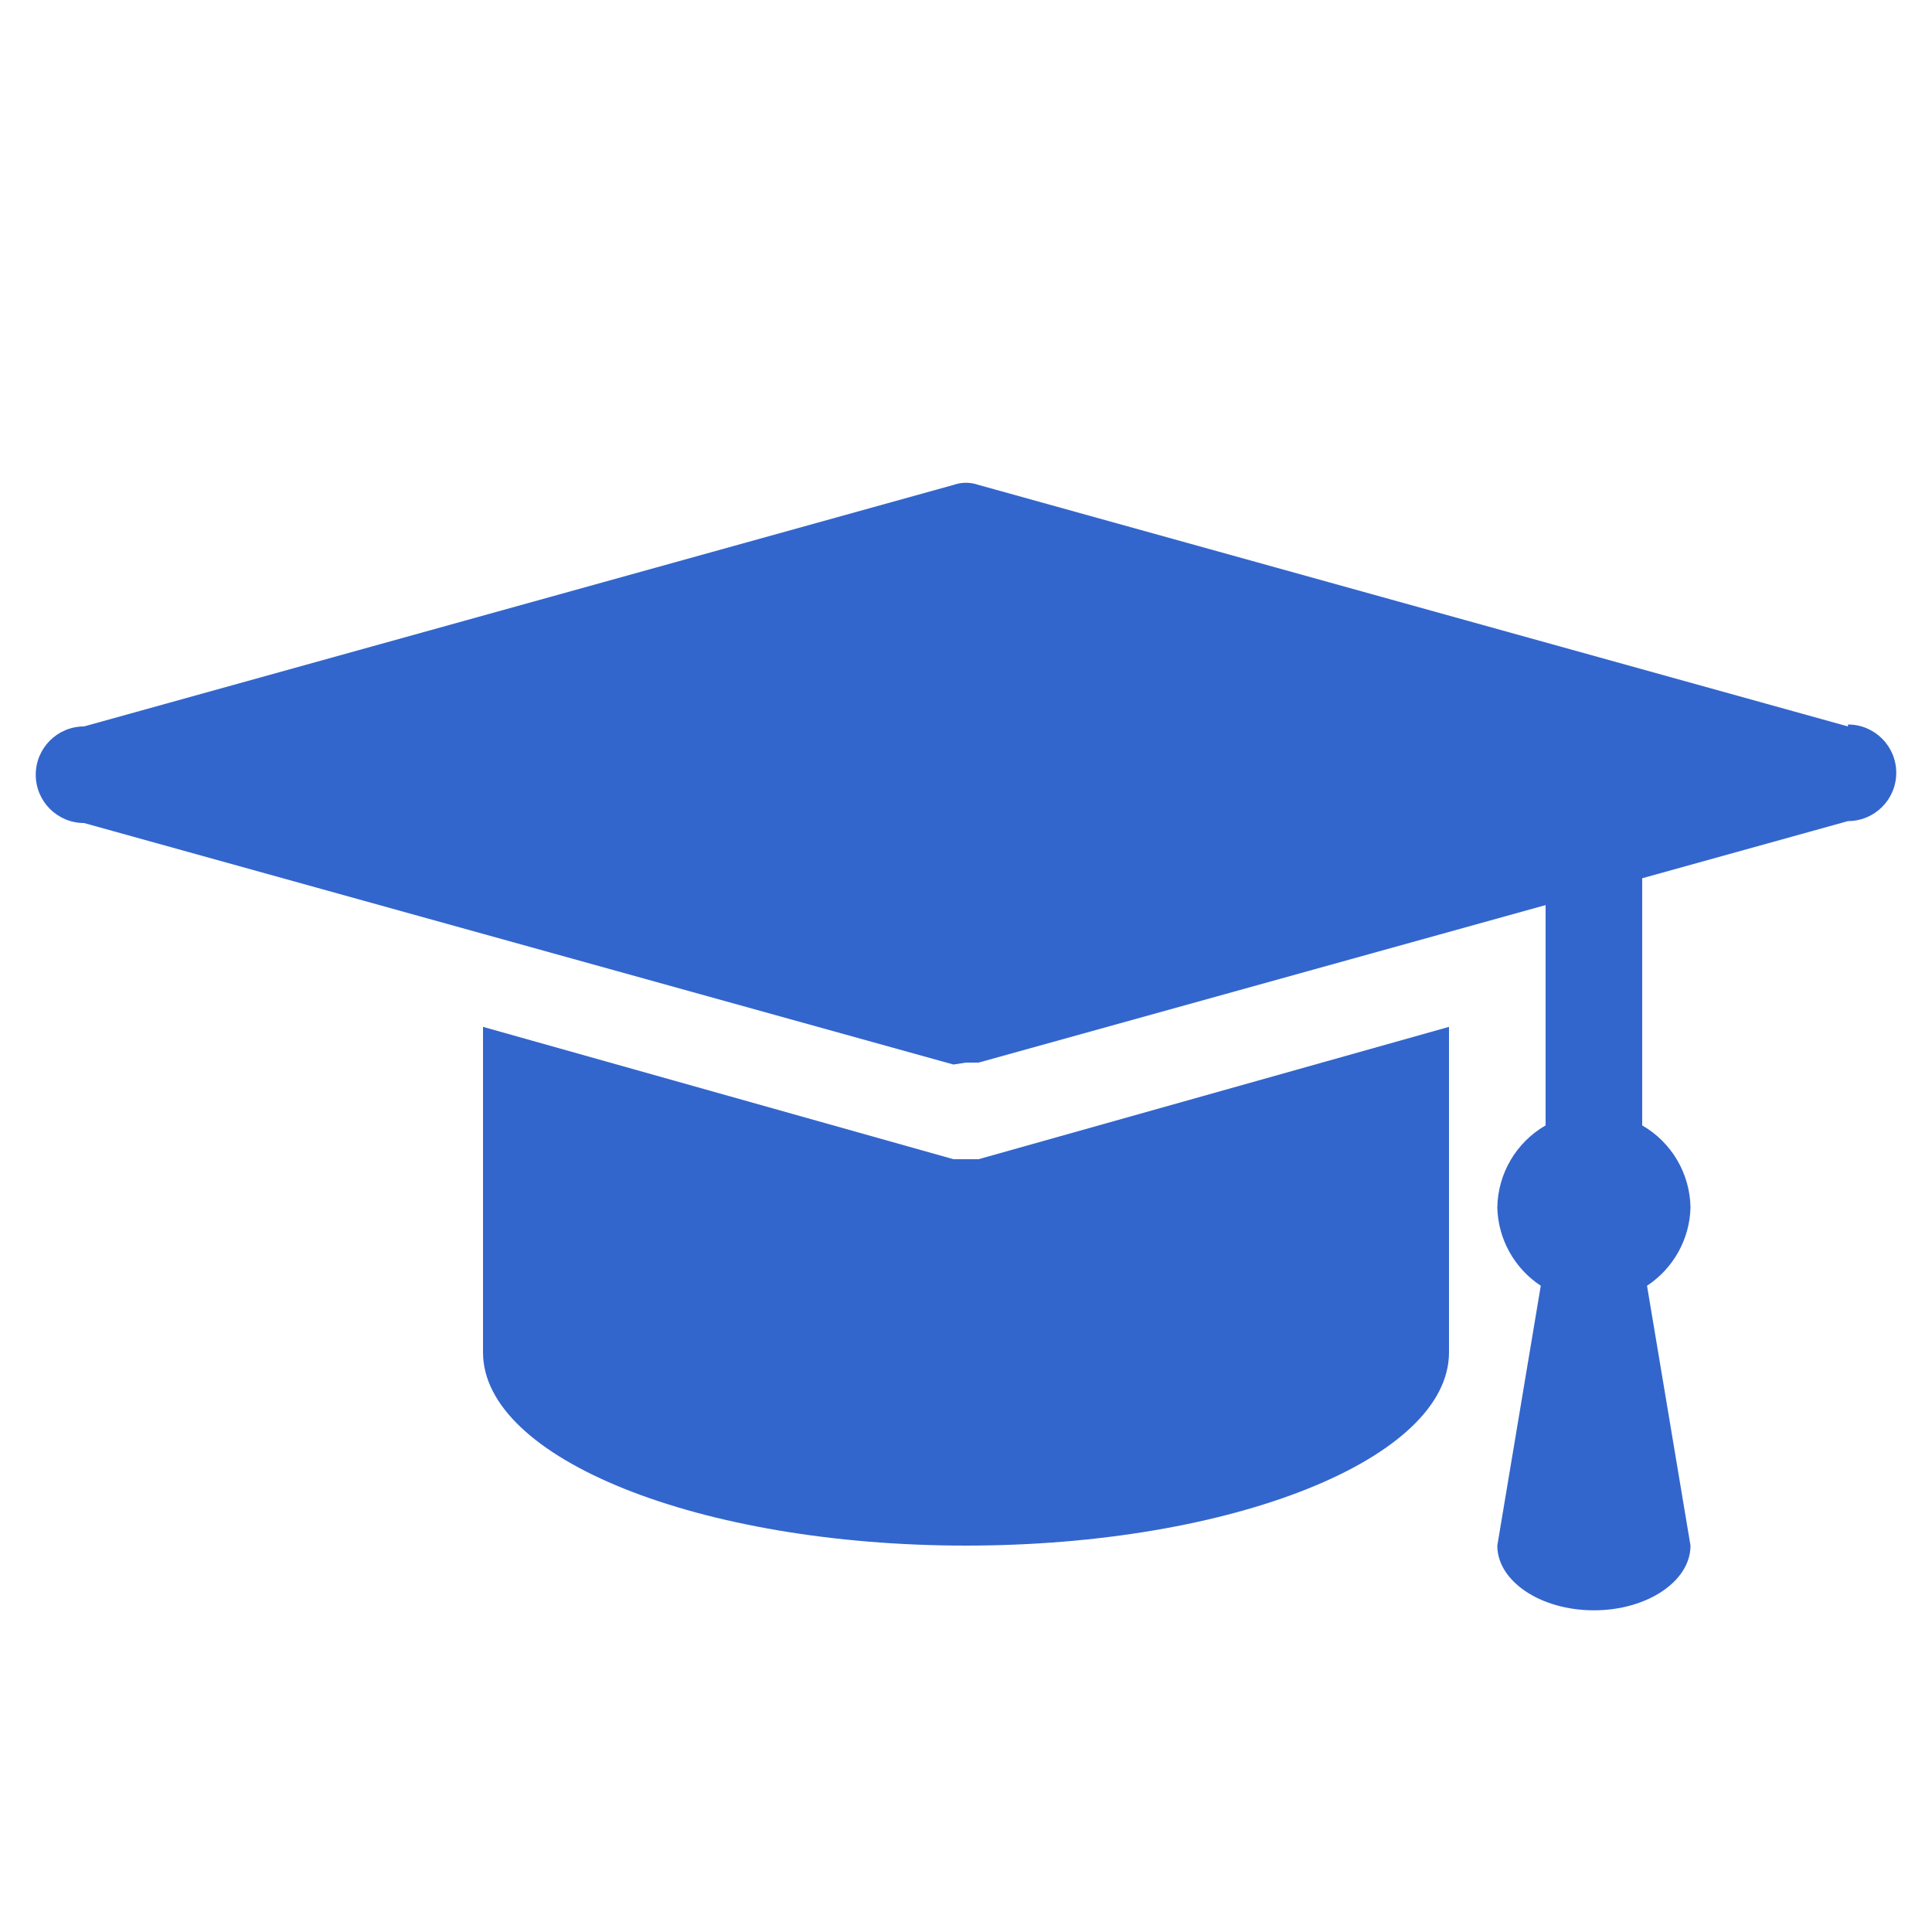
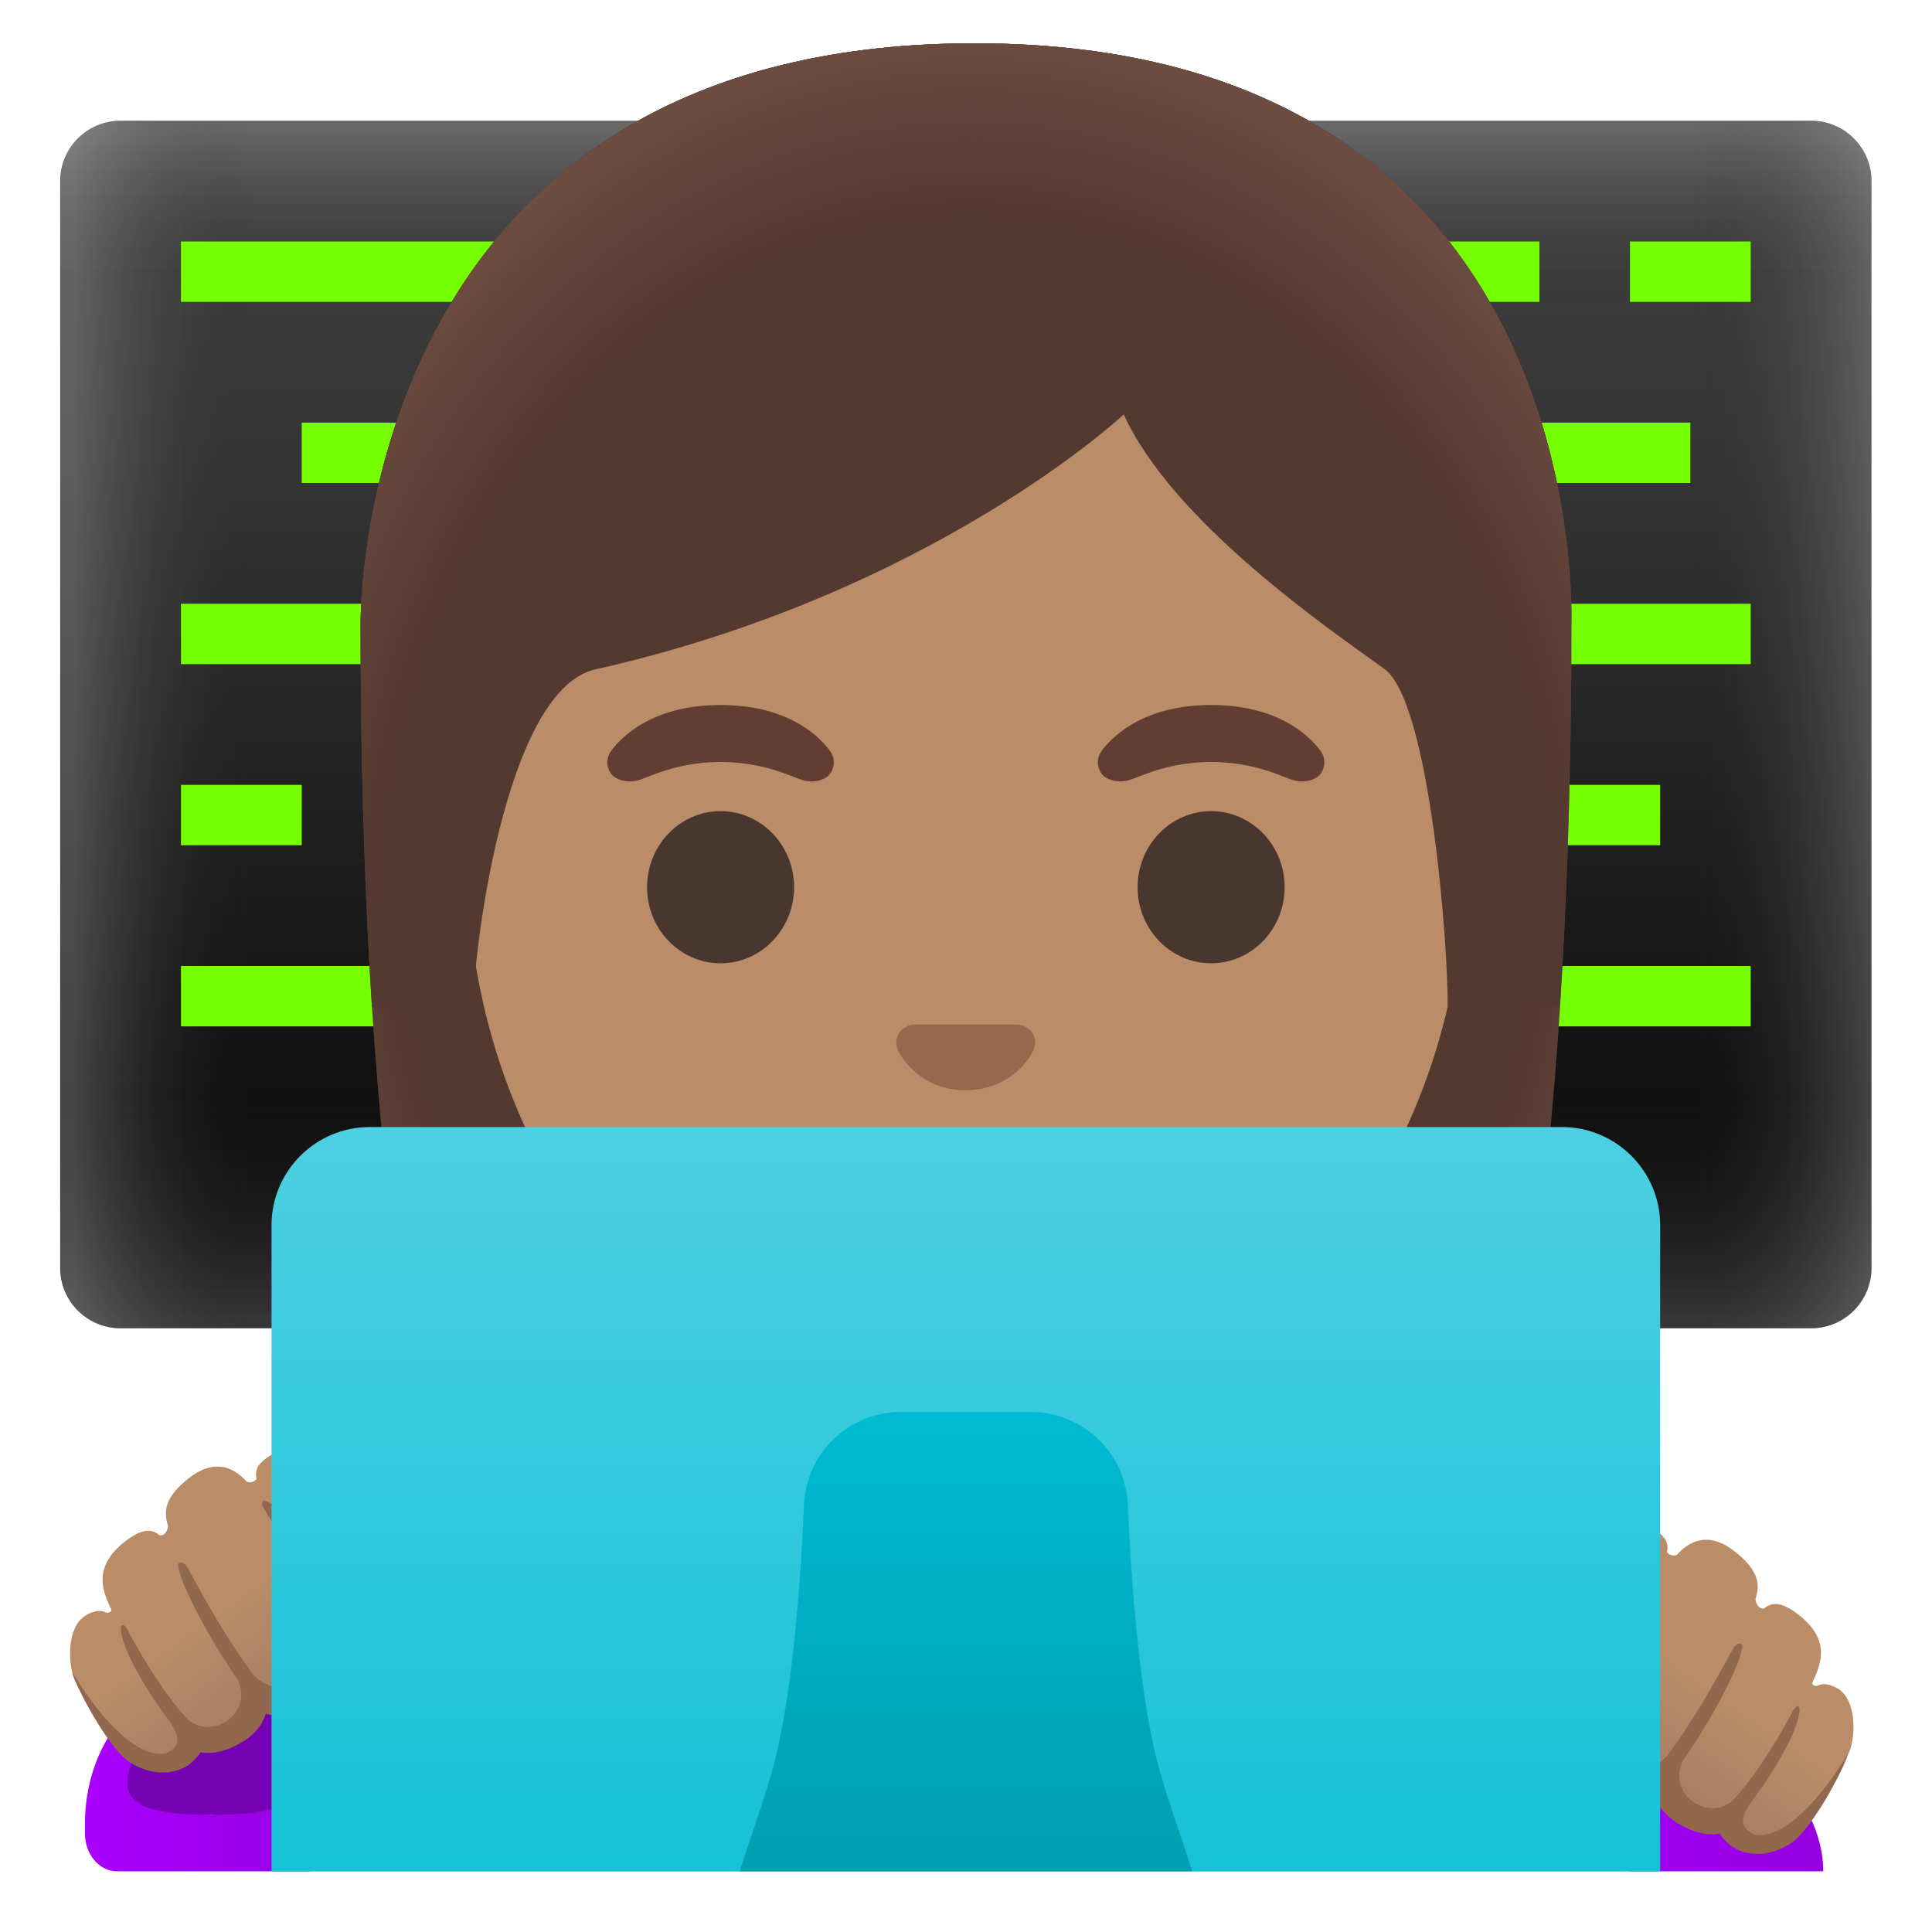
- <svg xmlns="http://www.w3.org/2000/svg" viewBox="2 2 20 20">
-   <path d="M12.13,14,12,14l-.13,0L7,12.63V16c0,1.1,2.24,2,5,2s5-.9,5-2V12.63Z" fill="#36c" />
-   <path d="M21.13,9.52l-9-2.5a.39.39,0,0,0-.26,0l-9,2.5a.5.5,0,0,0,0,1l9,2.5L12,13l.13,0,9-2.5a.5.5,0,0,0,0-1Z" fill="#36c" />
-   <path d="M19.5,14.5a1,1,0,0,0-.5-.85V10H18v3.65a1,1,0,0,0-.5.85,1,1,0,0,0,.45.81L17.5,18c0,.37.45.67,1,.67s1-.3,1-.67l-.45-2.69A1,1,0,0,0,19.5,14.5Z" fill="#36c" />
+ <svg xmlns="http://www.w3.org/2000/svg" width="800px" height="800px" viewBox="0 0 128 128" aria-hidden="true" role="img" class="iconify iconify--noto" preserveAspectRatio="xMidYMid meet">
+   <linearGradient id="IconifyId17ecdb2904d178eab25348" gradientUnits="userSpaceOnUse" x1="63.994" y1="119.492" x2="63.994" y2="39.929" gradientTransform="matrix(1 0 0 -1 0 128)">
+     <stop offset=".003" stop-color="#424242">
+ 
+ </stop>
+     <stop offset=".271" stop-color="#353535">
+ 
+ </stop>
+     <stop offset=".764" stop-color="#131313">
+ 
+ </stop>
+     <stop offset="1">
+ 
+ </stop>
+   </linearGradient>
+   <path d="M119.99 88h-112c-2.21 0-4-1.79-4-4V12c0-2.21 1.79-4 4-4h112c2.21 0 4 1.79 4 4v72c0 2.21-1.79 4-4 4z" fill="url(#IconifyId17ecdb2904d178eab25348)">
+ 
+ </path>
+   <linearGradient id="IconifyId17ecdb2904d178eab25349" gradientUnits="userSpaceOnUse" x1="63.994" y1="119.492" x2="63.994" y2="39.929" gradientTransform="matrix(1 0 0 -1 0 128)">
+     <stop offset=".001" stop-color="#bfbebe">
+ 
+ </stop>
+     <stop offset=".15" stop-color="#212121" stop-opacity="0">
+ 
+ </stop>
+     <stop offset=".776" stop-color="#212121" stop-opacity="0">
+ 
+ </stop>
+     <stop offset="1" stop-color="#bfbebe">
+ 
+ </stop>
+   </linearGradient>
+   <path d="M119.99 88h-112c-2.21 0-4-1.79-4-4V12c0-2.21 1.79-4 4-4h112c2.21 0 4 1.79 4 4v72c0 2.21-1.79 4-4 4z" opacity=".3" fill="url(#IconifyId17ecdb2904d178eab25349)">
+ 
+ </path>
+   <linearGradient id="IconifyId17ecdb2904d178eab25350" gradientUnits="userSpaceOnUse" x1="4.771" y1="80.002" x2="124.115" y2="80.002" gradientTransform="matrix(1 0 0 -1 0 128)">
+     <stop offset=".001" stop-color="#bfbebe">
+ 
+ </stop>
+     <stop offset=".1" stop-color="#212121" stop-opacity="0">
+ 
+ </stop>
+     <stop offset=".9" stop-color="#212121" stop-opacity="0">
+ 
+ </stop>
+     <stop offset="1" stop-color="#bfbebe">
+ 
+ </stop>
+   </linearGradient>
+   <path d="M120.01 88h-112c-2.21 0-4-1.79-4-4V12c0-2.21 1.79-4 4-4h112c2.21 0 4 1.79 4 4v72c0 2.21-1.8 4-4 4z" opacity=".3" fill="url(#IconifyId17ecdb2904d178eab25350)">
+ 
+ </path>
+   <g fill="#76ff03">
+     <path d="M11.99 16h24v4h-24z">
+ 
+ </path>
+     <path d="M85.99 16h16v4h-16z">
+ 
+ </path>
+     <path d="M107.99 16h8v4h-8z">
+ 
+ </path>
+     <path d="M19.99 28h8v4h-8z">
+ 
+ </path>
+     <path d="M11.99 40h16v4h-16z">
+ 
+ </path>
+     <path d="M11.99 52h8v4h-8z">
+ 
+ </path>
+     <path d="M97.99 52h12v4h-12z">
+ 
+ </path>
+     <path d="M103.99 40h12v4h-12z">
+ 
+ </path>
+     <path d="M11.99 64h16v4h-16z">
+ 
+ </path>
+     <path d="M95.99 64h20v4h-20z">
+ 
+ </path>
+     <path d="M99.99 28h12v4h-12z">
+ 
+ </path>
+   </g>
+   <linearGradient id="IconifyId17ecdb2904d178eab25351" gradientUnits="userSpaceOnUse" x1="5.619" y1="9.827" x2="22.461" y2="9.827" gradientTransform="matrix(1 0 0 -1 0 128)">
+     <stop offset="0" stop-color="#a0f">
+ 
+ </stop>
+     <stop offset=".987" stop-color="#9500e0">
+ 
+ </stop>
+   </linearGradient>
+   <path d="M7.63 123.98h12.83c1.12-.09 2.01-1.18 2.01-2.52v-.65c0-3.58-1.61-6.71-4.02-8.45c0 .15.01.3.01.45c0 4.1-1.98 7.42-4.41 7.42s-4.41-3.32-4.41-7.42c0-.15.01-.3.01-.45c-2.41 1.75-4.02 4.87-4.02 8.45v.65c-.01 1.35.88 2.43 2 2.52z" fill="url(#IconifyId17ecdb2904d178eab25351)">
+ 
+ </path>
+   <path d="M14.04 120.24c9 0 4.41-3.32 4.41-7.42c0-.15-.01-.3-.01-.45c-1.28-.93-2.79-1.48-4.4-1.48s-3.12.55-4.4 1.48c-.01.15-.01.3-.01.45c-.01 4.1-4.63 7.42 4.41 7.42z" fill="#7600b3">
+ 
+ </path>
+   <linearGradient id="IconifyId17ecdb2904d178eab25352" gradientUnits="userSpaceOnUse" x1="20.422" y1="15.085" x2="10.741" y2="28.862" gradientTransform="matrix(1 0 0 -1 0 128)">
+     <stop offset="0" stop-color="#a47b62">
+ 
+ </stop>
+     <stop offset=".5" stop-color="#ba8d68">
+ 
+ </stop>
+   </linearGradient>
+   <path d="M27.98 106.79c-.11-2.84-2.23-8.7-5-9.19a.592.592 0 0 1-.41-.25c-.44-.67-1.85-2.47-4.43-1.05c-.96.53-1.3 1-1.14 1.68c-.12.14-.34.31-.66.18c-1.04-1.16-2.32-1.4-3.81-.24c-1.69 1.32-1.69 2.26-1.39 3.19l-.01.01s-.07.65-.56.6c-.51-.44-1.12-.44-2.09.26c-2.6 1.88-1.53 3.66-1.09 4.71c-.06.1-.16.17-.32.16c-.34-.18-.77-.18-1.35.15c-1.38.79-1.18 3.39-.79 4.24c.43.93 2.8 4.19 3.61 5.11c.19.21.42.36.67.46a.689.689 0 0 1-.08-.03c.71.44 1.95.97 3.16.22c0 0 .77-.56.84-1.15c1.31.73 3.12-.63 3.12-.63c.85-.65 1.07-1.38 1.04-2.01c.43.26.9.36 1.35.37c1.36.04 2.61-.76 2.61-.76c1.95-1.11 2.34-2.27 2.33-3.04c1.01.63 2.26.16 2.26.16c2.21-1 2.14-3.15 2.14-3.15z" fill="url(#IconifyId17ecdb2904d178eab25352)">
+ 
+ </path>
+   <linearGradient id="IconifyId17ecdb2904d178eab25353" gradientUnits="userSpaceOnUse" x1="99.197" y1="9.154" x2="120.793" y2="9.154" gradientTransform="matrix(1 0 0 -1 0 128)">
+     <stop offset="0" stop-color="#a0f">
+ 
+ </stop>
+     <stop offset=".987" stop-color="#9500e0">
+ 
+ </stop>
+   </linearGradient>
+   <path d="M107.95 123.98h12.84s.56-9.79-15.16-10.26c-15.72-.46 2.32 10.26 2.32 10.26z" fill="url(#IconifyId17ecdb2904d178eab25353)">
+ 
+ </path>
+   <linearGradient id="IconifyId17ecdb2904d178eab25354" gradientUnits="userSpaceOnUse" x1="141.628" y1="10.242" x2="131.947" y2="24.019" gradientTransform="rotate(180 124.32 64)">
+     <stop offset="0" stop-color="#a47b62">
+ 
+ </stop>
+     <stop offset=".5" stop-color="#ba8d68">
+ 
+ </stop>
+   </linearGradient>
+   <path d="M99.46 111.64c.11-2.84 2.23-8.7 5-9.19c.17-.03.32-.11.41-.25c.44-.67 1.85-2.47 4.43-1.05c.96.53 1.3 1 1.14 1.68c.12.14.34.31.66.18c1.04-1.16 2.32-1.4 3.81-.24c1.69 1.32 1.69 2.26 1.39 3.19l.01.01s.07.65.56.6c.51-.44 1.12-.44 2.09.26c2.6 1.88 1.53 3.66 1.09 4.71c.06.1.15.17.32.16c.34-.18.77-.18 1.35.15c1.38.79 1.18 3.39.79 4.24c-.43.93-2.79 4.19-3.61 5.11c-.19.21-.42.36-.67.46c.03-.01.06-.02.08-.03c-.71.44-1.95.97-3.16.22c0 0-.77-.56-.84-1.15c-1.31.73-3.12-.63-3.12-.63c-.85-.65-1.07-1.38-1.04-2.01c-.43.26-.9.36-1.35.37c-1.36.04-2.61-.76-2.61-.76c-1.95-1.11-2.34-2.27-2.33-3.04c-1.01.63-2.26.16-2.26.16c-2.21-1-2.14-3.15-2.14-3.15z" fill="url(#IconifyId17ecdb2904d178eab25354)">
+ 
+ </path>
+   <path d="M116.23 121.55c-.17-.09-.33-.19-.48-.32c-.02-.02-.05-.04-.07-.07c-.28-.31-.36-.81.37-1.81c2-2.65 2.79-4.63 2.79-4.63c.55-1.39.35-1.62.35-1.62c-.19-.31-.58.59-.58.59c-1.98 3.57-3.34 5.13-3.93 5.71c-.03.02-.06.04-.09.05c-.11.07-.23.14-.36.19c-.05.02-.11.04-.16.06c-.11.04-.23.06-.35.08c-.06.01-.12.02-.19.02c-.13 0-.26-.01-.4-.04c-.06-.01-.12-.01-.18-.03a2.49 2.49 0 0 1-.9-.45c-.04-.04-.09-.08-.13-.12c-.04-.04-.09-.08-.13-.12c-.05-.06-.1-.13-.15-.19c-.02-.03-.05-.06-.07-.1c-.05-.08-.09-.16-.13-.25c-.01-.03-.03-.06-.04-.09c-.04-.09-.06-.19-.08-.29l-.03-.09c-.02-.1-.02-.21-.03-.31c0-.04-.01-.07-.01-.1c0-.11.02-.22.04-.33c.01-.04.01-.08.02-.13c.02-.11.07-.22.11-.34c.02-.05.03-.1.05-.14c2.28-3.22 3.46-6.03 3.46-6.03c.38-.78.52-1.6.52-1.6c-.25-.46-.65.21-.65.21c-2.6 4.84-4.14 6.78-4.14 6.78s-1.21 2.11-3.86.53c0 0-1.31-.84-1.53-1.43c-.19-.49-.31-1.36.36-2.6c0 0 1.59-3.25 4.21-7.34c0 0 .17-.64-.42-.28c-.46.28-.79.86-.95 1.04c0 0-1.55 2.07-3.8 6.2c0 0-.5.95-1.08 1.42c-.57.24-1.29.15-2.08-.44c-1.71-1.28-1.07-3.07-.12-4.91c.52-1 1.71-3.25 2.84-5.05c.11-.04.22-.08.33-.1c.36-.06.65-.25.83-.53c.9-1.37.19-2.61-1.07-.7c-3.16.54-5.4 6.72-5.51 9.77c0 .11-.05 2.59 2.51 3.73c.08.03 1.01.37 2.01.14c.25.83.93 1.8 2.52 2.71c.03.02 1.42.87 2.94.85c.28-.01.56-.04.82-.11c.16.52.5 1.09 1.18 1.61c.08.06 1.64 1.23 3.14.93c.29.46.71.78.82.86c.46.29.95.44 1.45.48h.45c.64-.04 1.31-.26 1.97-.67c.01 0 .01-.01.02-.01c1.55-1.06 3.78-5.49 3.78-5.94c.01 0-3.36 5.84-6.19 5.35z" fill="#91674d">
+ 
+ </path>
+   <path d="M28.43 106.24c-.12-3.05-2.36-9.23-5.51-9.77c-1.25-1.91-1.97-.67-1.07.7c.18.28.48.46.83.53c.11.02.22.06.33.1c1.13 1.8 2.32 4.06 2.84 5.05c.95 1.83 1.58 3.62-.12 4.91c-.79.59-1.5.68-2.08.44c-.57-.47-1.08-1.42-1.08-1.42c-2.25-4.13-3.8-6.2-3.8-6.2c-.16-.18-.48-.75-.95-1.04c-.59-.36-.42.28-.42.28c2.62 4.08 4.21 7.34 4.21 7.34c.68 1.24.56 2.11.36 2.6c-.22.59-1.53 1.43-1.53 1.43c-2.64 1.58-3.86-.53-3.86-.53s-1.55-1.94-4.14-6.78c0 0-.41-.67-.65-.21c0 0 .14.82.52 1.6c0 0 1.18 2.8 3.46 6.03c.02.05.03.1.05.14c.04.11.08.23.11.34c.01.04.01.08.02.13c.02.11.04.22.04.33c0 .04-.01.07-.01.1c0 .11-.01.21-.03.31c-.01.03-.02.06-.02.09c-.02.1-.05.2-.09.29c-.01.03-.03.06-.04.09c-.04.08-.08.17-.13.25c-.02.03-.05.06-.07.1c-.05.07-.1.13-.15.19c-.04.04-.09.08-.13.12c-.04.04-.08.08-.13.12c-.09.07-.19.14-.28.19c-.22.12-.43.21-.62.26c-.06.02-.12.02-.19.03c-.14.02-.27.04-.4.04c-.06 0-.13-.01-.19-.02c-.12-.02-.24-.04-.35-.08c-.05-.02-.11-.04-.16-.06c-.12-.05-.24-.12-.36-.19c-.03-.02-.06-.03-.09-.05c-.59-.58-1.95-2.14-3.93-5.71c0 0-.39-.9-.58-.59c0 0-.2.24.35 1.62c0 0 .79 1.98 2.79 4.63c.73 1 .65 1.5.37 1.81c-.02.02-.05.04-.07.07c-.14.13-.31.23-.48.32c-2.83.49-6.2-5.36-6.2-5.36c0 .46 2.23 4.89 3.78 5.94c.01 0 .01.01.02.01c.66.41 1.32.63 1.97.67h.45c.51-.04 1-.19 1.45-.48c.11-.08.53-.41.82-.86c1.5.3 3.07-.87 3.14-.93c.68-.52 1.02-1.09 1.18-1.61c.26.07.53.11.82.11c1.52.03 2.91-.83 2.94-.85c1.59-.9 2.27-1.88 2.52-2.71c1 .22 1.93-.11 2.01-.14c2.58-1.13 2.53-3.62 2.53-3.72z" fill="#91674d">
+ 
+ </path>
+   <g>
+     <path d="M64.57 2.87c-41.01 0-40.68 37.92-40.68 38.52c0 24.56 1.88 59.25 11.71 72.9c3.9 5.41 11.43 5.71 11.43 5.71l16.97-.02l16.97.02s7.54-.3 11.43-5.71c9.83-13.65 11.71-48.34 11.71-72.9c-.01-.6 1.47-38.52-39.54-38.52z" fill="#543930">
+ 
+ </path>
+     <radialGradient id="IconifyId17ecdb2904d178eab25355" cx="64" cy="69.561" r="47.532" gradientTransform="matrix(1 0 0 -1.1901 0 141.221)" gradientUnits="userSpaceOnUse">
+       <stop offset=".794" stop-color="#6d4c41" stop-opacity="0">
+ 
+ </stop>
+       <stop offset="1" stop-color="#6d4c41">
+ 
+ </stop>
+     </radialGradient>
+     <path d="M64.57 2.87c-41.01 0-40.68 37.92-40.68 38.52c0 24.56 1.88 59.25 11.71 72.9c3.9 5.41 11.43 5.71 11.43 5.71l16.97-.02l16.97.02s7.54-.3 11.43-5.71c9.83-13.65 11.71-48.34 11.71-72.9c-.01-.6 1.47-38.52-39.54-38.52z" fill="url(#IconifyId17ecdb2904d178eab25355)">
+ 
+ </path>
+   </g>
+   <g>
+     <path d="M63.99 15.95c-17.2 0-33.13 12.79-33.13 39.91c0 21.79 13.49 34.67 25.23 38.83c2.8.99 5.5 1.49 7.9 1.49c2.38 0 5.07-.49 7.85-1.47c11.76-4.14 25.28-17.03 25.28-38.84c0-27.14-15.93-39.92-33.13-39.92z" fill="#ba8d68">
+ 
+ </path>
+     <path d="M67.8 67.96c-.1-.04-.21-.07-.32-.08h-6.99c-.11.01-.21.04-.32.08c-.63.26-.98.91-.68 1.61s1.69 2.66 4.49 2.66c2.8 0 4.19-1.96 4.49-2.66c.31-.7-.03-1.35-.67-1.61z" fill="#99674f">
+ 
+ </path>
+     <g fill="#49362e">
+       <ellipse cx="47.74" cy="58.78" rx="4.87" ry="5.04">
+ 
+ </ellipse>
+       <ellipse cx="80.24" cy="58.78" rx="4.87" ry="5.04">
+ 
+ </ellipse>
+     </g>
+     <g fill="#613e31">
+       <path d="M54.97 49.72c-.93-1.23-3.07-3.01-7.23-3.01s-6.31 1.79-7.23 3.01c-.41.54-.31 1.17-.02 1.55c.26.35 1.04.68 1.9.39s2.54-1.16 5.35-1.18c2.81.02 4.49.89 5.35 1.18s1.64-.03 1.9-.39c.29-.38.39-1-.02-1.55z">
+ 
+ </path>
+       <path d="M87.47 49.72c-.93-1.23-3.07-3.01-7.23-3.01s-6.31 1.79-7.23 3.01c-.41.54-.31 1.17-.02 1.55c.26.35 1.04.68 1.9.39s2.54-1.16 5.35-1.18c2.81.02 4.49.89 5.35 1.18s1.64-.03 1.9-.39c.29-.38.39-1-.02-1.55z">
+ 
+ </path>
+     </g>
+   </g>
+   <g>
+     <linearGradient id="IconifyId17ecdb2904d178eab25356" gradientUnits="userSpaceOnUse" x1="63.994" y1="53.477" x2="63.994" y2="-14.937" gradientTransform="matrix(1 0 0 -1 0 128)">
+       <stop offset="0" stop-color="#4dd0e1">
+ 
+ </stop>
+       <stop offset="1" stop-color="#00bcd4">
+ 
+ </stop>
+     </linearGradient>
+     <path d="M109.99 123.98V81.17c0-3.58-2.92-6.5-6.5-6.5h-79c-3.58 0-6.5 2.92-6.5 6.5v42.82h92z" fill="url(#IconifyId17ecdb2904d178eab25356)">
+ 
+ </path>
+     <linearGradient id="IconifyId17ecdb2904d178eab25357" gradientUnits="userSpaceOnUse" x1="63.993" y1="35.406" x2="63.993" y2="-3.872" gradientTransform="matrix(1 0 0 -1 0 128)">
+       <stop offset="0" stop-color="#00bcd4">
+ 
+ </stop>
+       <stop offset="1" stop-color="#0097a7">
+ 
+ </stop>
+     </linearGradient>
+     <path d="M78.99 123.98c-.61-1.93-1.41-4.11-2.09-6.43c-1.37-4.66-1.94-12.44-2.18-17.87c-.15-3.43-2.99-6.14-6.45-6.14h-8.55c-3.46 0-6.3 2.7-6.45 6.14c-.24 5.43-.81 13.21-2.18 17.87c-.68 2.32-1.47 4.5-2.09 6.43h29.99z" fill="url(#IconifyId17ecdb2904d178eab25357)">
+ 
+ </path>
+   </g>
+   <g>
+     <path d="M64.57 2.87c-41.01 0-40.68 37.92-40.68 38.52c0 7.76.19 16.53.75 25.32l6.72-.02c-.06-2.92 1.99-20.97 8.08-22.34c22.36-5.03 35.01-16.89 35.01-16.89c3.29 7.18 13.58 14.19 17.27 16.86c3.03 2.19 4.24 18.55 4.19 22.38h7.42c0-.05.02-.1.02-.16c.56-8.75.74-17.46.74-25.17c.01-.58 1.49-38.5-39.52-38.5z" fill="#543930">
+ 
+ </path>
+     <radialGradient id="IconifyId17ecdb2904d178eab25358" cx="64.333" cy="65.537" r="49.788" gradientTransform="matrix(1 0 0 -1.2135 0 141.995)" gradientUnits="userSpaceOnUse">
+       <stop offset=".794" stop-color="#6d4c41" stop-opacity="0">
+ 
+ </stop>
+       <stop offset="1" stop-color="#6d4c41">
+ 
+ </stop>
+     </radialGradient>
+     <path d="M64.57 2.87c-41.01 0-40.68 37.92-40.68 38.52c0 7.76.19 16.53.75 25.32l6.72-.02c-.06-2.92 1.99-20.97 8.08-22.34c22.36-5.03 35.01-16.89 35.01-16.89c3.29 7.18 13.58 14.19 17.27 16.86c3.03 2.19 4.24 18.55 4.19 22.38h7.42c0-.05.02-.1.02-.16c.56-8.75.74-17.46.74-25.17c.01-.58 1.49-38.5-39.52-38.5z" fill="url(#IconifyId17ecdb2904d178eab25358)">
+ 
+ </path>
+   </g>
</svg>
